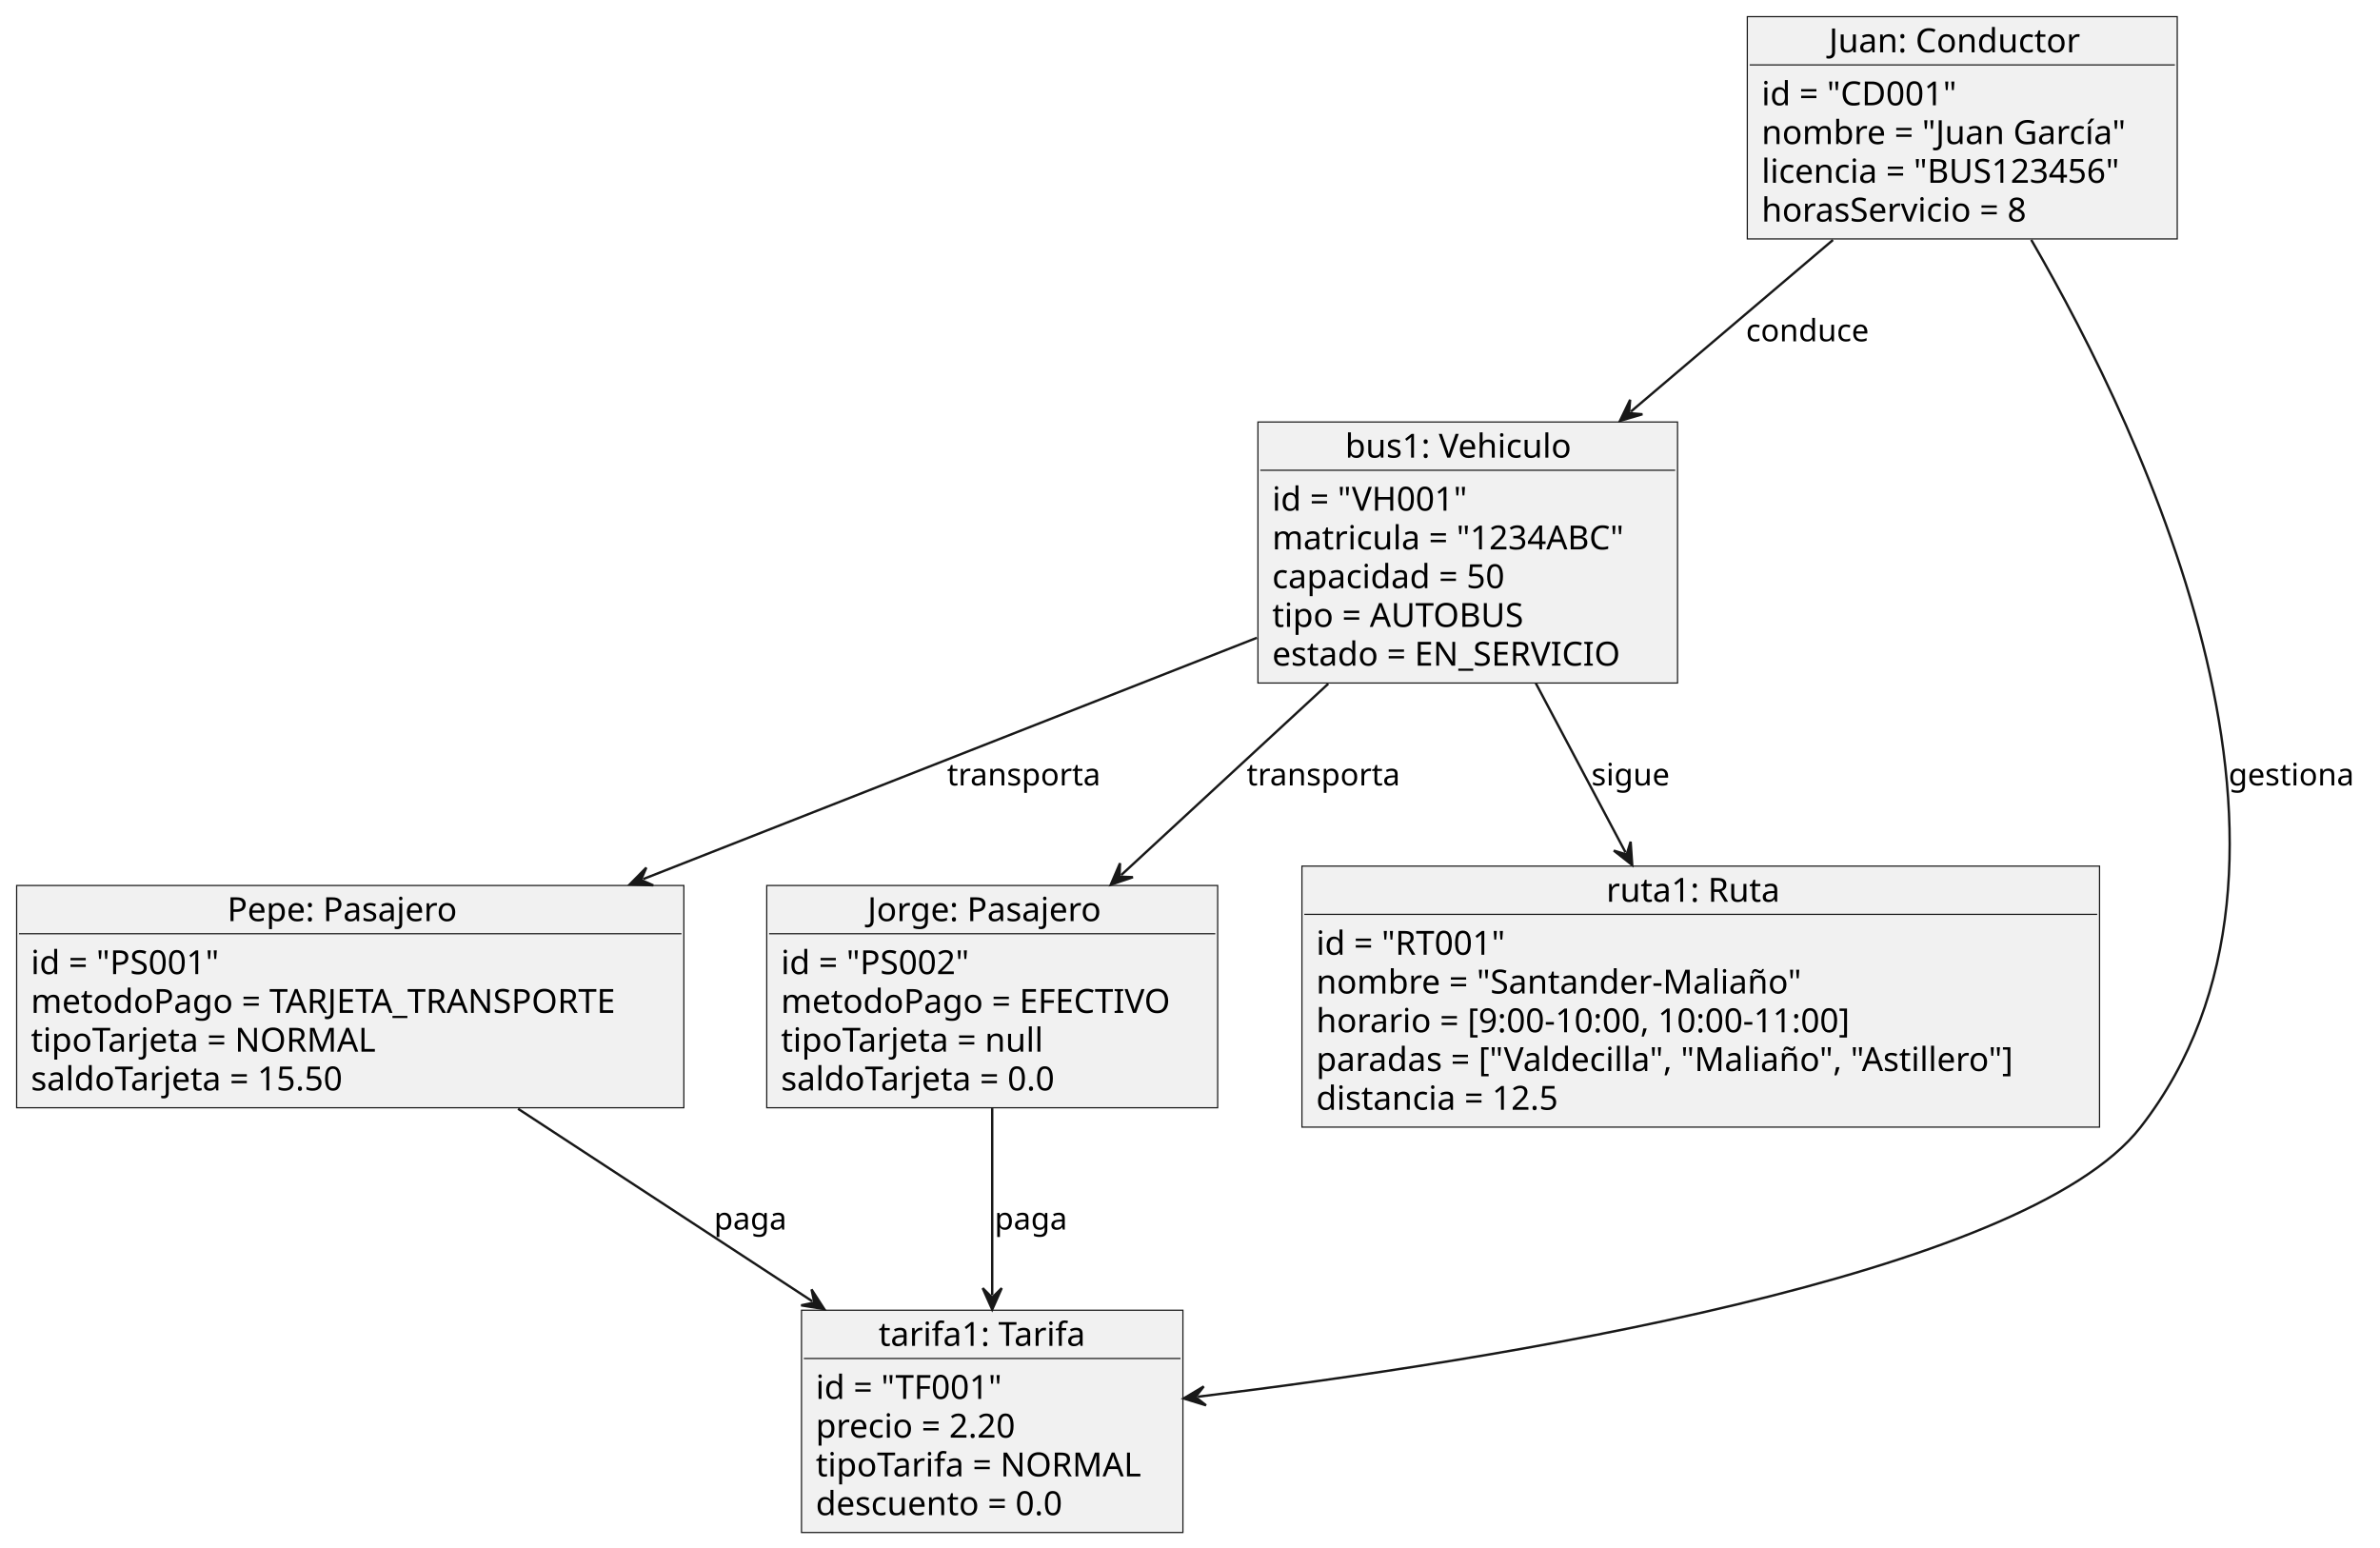
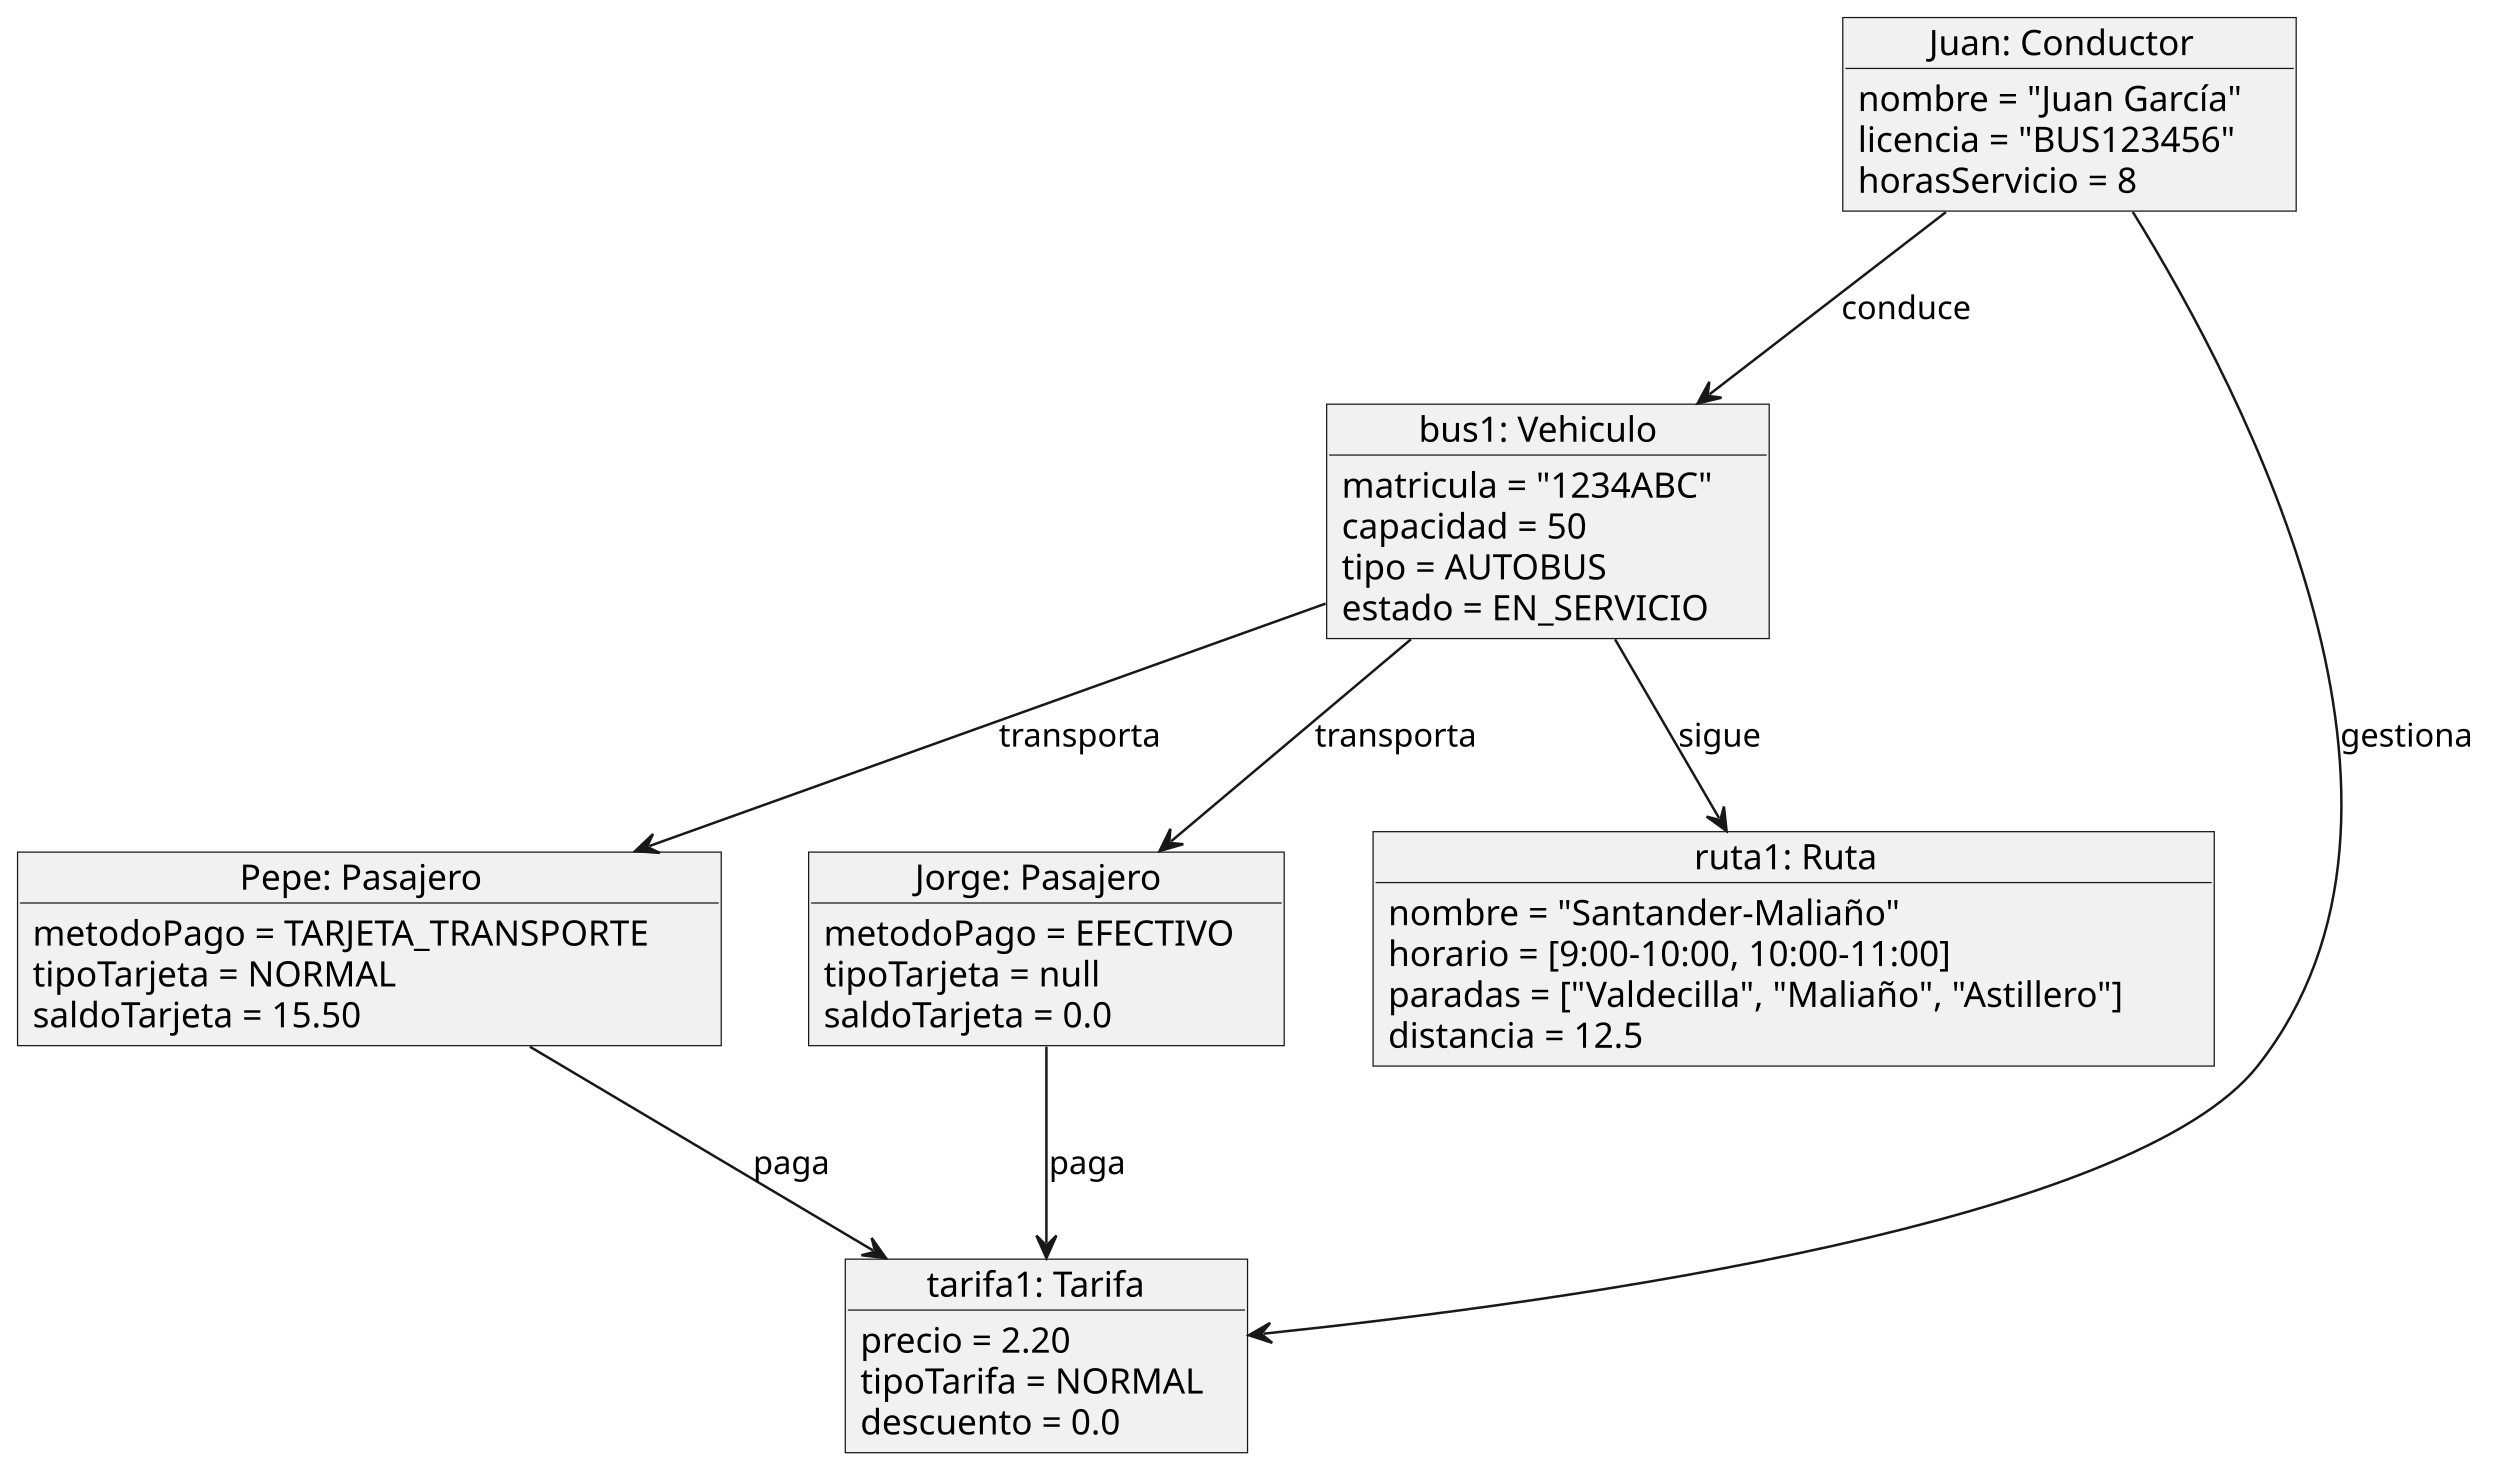
- <svg xmlns="http://www.w3.org/2000/svg" contentStyleType="text/css" height="651px" preserveAspectRatio="none" style="width:1001px;height:651px;background:#FFFFFF;" version="1.1" viewBox="0 0 1001 651" width="1001px" zoomAndPan="magnify">
+ <svg xmlns="http://www.w3.org/2000/svg" contentStyleType="text/css" height="586px" preserveAspectRatio="none" style="width:997px;height:586px;background:#FFFFFF;" version="1.1" viewBox="0 0 997 586" width="997px" zoomAndPan="magnify">
  <defs />
  <g>
    <g id="elem_bus1">
-       <rect fill="#F1F1F1" height="109.781" style="stroke:#181818;stroke-width:0.5;" width="176.486" x="529.07" y="177.48" />
-       <text fill="#000000" font-family="sans-serif" font-size="14" lengthAdjust="spacing" textLength="103.106" x="565.76" y="192.475">bus1: Vehiculo</text>
-       <line style="stroke:#181818;stroke-width:0.5;" x1="530.07" x2="704.556" y1="197.777" y2="197.777" />
-       <text fill="#000000" font-family="sans-serif" font-size="14" lengthAdjust="spacing" textLength="93.112" x="535.07" y="214.772">id = "VH001"</text>
-       <text fill="#000000" font-family="sans-serif" font-size="14" lengthAdjust="spacing" textLength="164.486" x="535.07" y="231.069">matricula = "1234ABC"</text>
-       <text fill="#000000" font-family="sans-serif" font-size="14" lengthAdjust="spacing" textLength="110.127" x="535.07" y="247.366">capacidad = 50</text>
-       <text fill="#000000" font-family="sans-serif" font-size="14" lengthAdjust="spacing" textLength="115.596" x="535.07" y="263.663">tipo = AUTOBUS</text>
-       <text fill="#000000" font-family="sans-serif" font-size="14" lengthAdjust="spacing" textLength="160.467" x="535.07" y="279.959">estado = EN_SERVICIO</text>
+       <rect fill="#F1F1F1" height="93.484" style="stroke:#181818;stroke-width:0.5;" width="176.486" x="529.07" y="161.18" />
+       <text fill="#000000" font-family="sans-serif" font-size="14" lengthAdjust="spacing" textLength="103.106" x="565.76" y="176.175">bus1: Vehiculo</text>
+       <line style="stroke:#181818;stroke-width:0.5;" x1="530.07" x2="704.556" y1="181.477" y2="181.477" />
+       <text fill="#000000" font-family="sans-serif" font-size="14" lengthAdjust="spacing" textLength="164.486" x="535.07" y="198.472">matricula = "1234ABC"</text>
+       <text fill="#000000" font-family="sans-serif" font-size="14" lengthAdjust="spacing" textLength="110.127" x="535.07" y="214.769">capacidad = 50</text>
+       <text fill="#000000" font-family="sans-serif" font-size="14" lengthAdjust="spacing" textLength="115.596" x="535.07" y="231.066">tipo = AUTOBUS</text>
+       <text fill="#000000" font-family="sans-serif" font-size="14" lengthAdjust="spacing" textLength="160.467" x="535.07" y="247.363">estado = EN_SERVICIO</text>
    </g>
    <g id="elem_conductor1">
-       <rect fill="#F1F1F1" height="93.484" style="stroke:#181818;stroke-width:0.5;" width="180.82" x="734.9" y="7" />
+       <rect fill="#F1F1F1" height="77.188" style="stroke:#181818;stroke-width:0.5;" width="180.82" x="734.9" y="7" />
      <text fill="#000000" font-family="sans-serif" font-size="14" lengthAdjust="spacing" textLength="112.103" x="769.259" y="21.995">Juan: Conductor</text>
      <line style="stroke:#181818;stroke-width:0.5;" x1="735.9" x2="914.72" y1="27.297" y2="27.297" />
-       <text fill="#000000" font-family="sans-serif" font-size="14" lengthAdjust="spacing" textLength="93.564" x="740.9" y="44.292">id = "CD001"</text>
-       <text fill="#000000" font-family="sans-serif" font-size="14" lengthAdjust="spacing" textLength="168.096" x="740.9" y="60.589">nombre = "Juan García"</text>
-       <text fill="#000000" font-family="sans-serif" font-size="14" lengthAdjust="spacing" textLength="168.82" x="740.9" y="76.886">licencia = "BUS123456"</text>
-       <text fill="#000000" font-family="sans-serif" font-size="14" lengthAdjust="spacing" textLength="124.189" x="740.9" y="93.183">horasServicio = 8</text>
+       <text fill="#000000" font-family="sans-serif" font-size="14" lengthAdjust="spacing" textLength="168.096" x="740.9" y="44.292">nombre = "Juan García"</text>
+       <text fill="#000000" font-family="sans-serif" font-size="14" lengthAdjust="spacing" textLength="168.82" x="740.9" y="60.589">licencia = "BUS123456"</text>
+       <text fill="#000000" font-family="sans-serif" font-size="14" lengthAdjust="spacing" textLength="124.189" x="740.9" y="76.886">horasServicio = 8</text>
    </g>
    <g id="elem_pasajero1">
-       <rect fill="#F1F1F1" height="93.484" style="stroke:#181818;stroke-width:0.5;" width="280.625" x="7" y="372.41" />
-       <text fill="#000000" font-family="sans-serif" font-size="14" lengthAdjust="spacing" textLength="103.441" x="95.592" y="387.405">Pepe: Pasajero</text>
-       <line style="stroke:#181818;stroke-width:0.5;" x1="8" x2="286.625" y1="392.707" y2="392.707" />
-       <text fill="#000000" font-family="sans-serif" font-size="14" lengthAdjust="spacing" textLength="90.337" x="13" y="409.702">id = "PS001"</text>
-       <text fill="#000000" font-family="sans-serif" font-size="14" lengthAdjust="spacing" textLength="268.625" x="13" y="425.999">metodoPago = TARJETA_TRANSPORTE</text>
-       <text fill="#000000" font-family="sans-serif" font-size="14" lengthAdjust="spacing" textLength="157.596" x="13" y="442.296">tipoTarjeta = NORMAL</text>
-       <text fill="#000000" font-family="sans-serif" font-size="14" lengthAdjust="spacing" textLength="147.383" x="13" y="458.593">saldoTarjeta = 15.50</text>
+       <rect fill="#F1F1F1" height="77.188" style="stroke:#181818;stroke-width:0.5;" width="280.625" x="7" y="339.82" />
+       <text fill="#000000" font-family="sans-serif" font-size="14" lengthAdjust="spacing" textLength="103.441" x="95.592" y="354.815">Pepe: Pasajero</text>
+       <line style="stroke:#181818;stroke-width:0.5;" x1="8" x2="286.625" y1="360.117" y2="360.117" />
+       <text fill="#000000" font-family="sans-serif" font-size="14" lengthAdjust="spacing" textLength="268.625" x="13" y="377.112">metodoPago = TARJETA_TRANSPORTE</text>
+       <text fill="#000000" font-family="sans-serif" font-size="14" lengthAdjust="spacing" textLength="157.596" x="13" y="393.409">tipoTarjeta = NORMAL</text>
+       <text fill="#000000" font-family="sans-serif" font-size="14" lengthAdjust="spacing" textLength="147.383" x="13" y="409.706">saldoTarjeta = 15.50</text>
    </g>
    <g id="elem_pasajero2">
-       <rect fill="#F1F1F1" height="93.484" style="stroke:#181818;stroke-width:0.5;" width="189.659" x="322.48" y="372.41" />
-       <text fill="#000000" font-family="sans-serif" font-size="14" lengthAdjust="spacing" textLength="104.836" x="364.892" y="387.405">Jorge: Pasajero</text>
-       <line style="stroke:#181818;stroke-width:0.5;" x1="323.48" x2="511.139" y1="392.707" y2="392.707" />
-       <text fill="#000000" font-family="sans-serif" font-size="14" lengthAdjust="spacing" textLength="90.337" x="328.48" y="409.702">id = "PS002"</text>
-       <text fill="#000000" font-family="sans-serif" font-size="14" lengthAdjust="spacing" textLength="177.659" x="328.48" y="425.999">metodoPago = EFECTIVO</text>
-       <text fill="#000000" font-family="sans-serif" font-size="14" lengthAdjust="spacing" textLength="122.445" x="328.48" y="442.296">tipoTarjeta = null</text>
-       <text fill="#000000" font-family="sans-serif" font-size="14" lengthAdjust="spacing" textLength="129.568" x="328.48" y="458.593">saldoTarjeta = 0.0</text>
+       <rect fill="#F1F1F1" height="77.188" style="stroke:#181818;stroke-width:0.5;" width="189.659" x="322.48" y="339.82" />
+       <text fill="#000000" font-family="sans-serif" font-size="14" lengthAdjust="spacing" textLength="104.836" x="364.892" y="354.815">Jorge: Pasajero</text>
+       <line style="stroke:#181818;stroke-width:0.5;" x1="323.48" x2="511.139" y1="360.117" y2="360.117" />
+       <text fill="#000000" font-family="sans-serif" font-size="14" lengthAdjust="spacing" textLength="177.659" x="328.48" y="377.112">metodoPago = EFECTIVO</text>
+       <text fill="#000000" font-family="sans-serif" font-size="14" lengthAdjust="spacing" textLength="122.445" x="328.48" y="393.409">tipoTarjeta = null</text>
+       <text fill="#000000" font-family="sans-serif" font-size="14" lengthAdjust="spacing" textLength="129.568" x="328.48" y="409.706">saldoTarjeta = 0.0</text>
    </g>
    <g id="elem_ruta1">
-       <rect fill="#F1F1F1" height="109.781" style="stroke:#181818;stroke-width:0.5;" width="335.463" x="547.58" y="364.26" />
-       <text fill="#000000" font-family="sans-serif" font-size="14" lengthAdjust="spacing" textLength="79.44" x="675.591" y="379.255">ruta1: Ruta</text>
-       <line style="stroke:#181818;stroke-width:0.5;" x1="548.58" x2="882.043" y1="384.557" y2="384.557" />
-       <text fill="#000000" font-family="sans-serif" font-size="14" lengthAdjust="spacing" textLength="91.287" x="553.58" y="401.552">id = "RT001"</text>
-       <text fill="#000000" font-family="sans-serif" font-size="14" lengthAdjust="spacing" textLength="219.885" x="553.58" y="417.849">nombre = "Santander-Maliaño"</text>
-       <text fill="#000000" font-family="sans-serif" font-size="14" lengthAdjust="spacing" textLength="253.019" x="553.58" y="434.146">horario = [9:00-10:00, 10:00-11:00]</text>
-       <text fill="#000000" font-family="sans-serif" font-size="14" lengthAdjust="spacing" textLength="323.463" x="553.58" y="450.443">paradas = ["Valdecilla", "Maliaño", "Astillero"]</text>
-       <text fill="#000000" font-family="sans-serif" font-size="14" lengthAdjust="spacing" textLength="114.981" x="553.58" y="466.74">distancia = 12.5</text>
+       <rect fill="#F1F1F1" height="93.484" style="stroke:#181818;stroke-width:0.5;" width="335.463" x="547.58" y="331.67" />
+       <text fill="#000000" font-family="sans-serif" font-size="14" lengthAdjust="spacing" textLength="79.44" x="675.591" y="346.665">ruta1: Ruta</text>
+       <line style="stroke:#181818;stroke-width:0.5;" x1="548.58" x2="882.043" y1="351.967" y2="351.967" />
+       <text fill="#000000" font-family="sans-serif" font-size="14" lengthAdjust="spacing" textLength="219.885" x="553.58" y="368.962">nombre = "Santander-Maliaño"</text>
+       <text fill="#000000" font-family="sans-serif" font-size="14" lengthAdjust="spacing" textLength="253.019" x="553.58" y="385.259">horario = [9:00-10:00, 10:00-11:00]</text>
+       <text fill="#000000" font-family="sans-serif" font-size="14" lengthAdjust="spacing" textLength="323.463" x="553.58" y="401.556">paradas = ["Valdecilla", "Maliaño", "Astillero"]</text>
+       <text fill="#000000" font-family="sans-serif" font-size="14" lengthAdjust="spacing" textLength="114.981" x="553.58" y="417.853">distancia = 12.5</text>
    </g>
    <g id="elem_tarifa1">
-       <rect fill="#F1F1F1" height="93.484" style="stroke:#181818;stroke-width:0.5;" width="160.422" x="337.1" y="551.05" />
-       <text fill="#000000" font-family="sans-serif" font-size="14" lengthAdjust="spacing" textLength="95.58" x="369.521" y="566.045">tarifa1: Tarifa</text>
-       <line style="stroke:#181818;stroke-width:0.5;" x1="338.1" x2="496.522" y1="571.347" y2="571.347" />
-       <text fill="#000000" font-family="sans-serif" font-size="14" lengthAdjust="spacing" textLength="89.612" x="343.1" y="588.342">id = "TF001"</text>
-       <text fill="#000000" font-family="sans-serif" font-size="14" lengthAdjust="spacing" textLength="95.211" x="343.1" y="604.639">precio = 2.20</text>
-       <text fill="#000000" font-family="sans-serif" font-size="14" lengthAdjust="spacing" textLength="148.422" x="343.1" y="620.936">tipoTarifa = NORMAL</text>
-       <text fill="#000000" font-family="sans-serif" font-size="14" lengthAdjust="spacing" textLength="115.801" x="343.1" y="637.233">descuento = 0.0</text>
+       <rect fill="#F1F1F1" height="77.188" style="stroke:#181818;stroke-width:0.5;" width="160.422" x="337.1" y="502.15" />
+       <text fill="#000000" font-family="sans-serif" font-size="14" lengthAdjust="spacing" textLength="95.58" x="369.521" y="517.145">tarifa1: Tarifa</text>
+       <line style="stroke:#181818;stroke-width:0.5;" x1="338.1" x2="496.522" y1="522.447" y2="522.447" />
+       <text fill="#000000" font-family="sans-serif" font-size="14" lengthAdjust="spacing" textLength="95.211" x="343.1" y="539.442">precio = 2.20</text>
+       <text fill="#000000" font-family="sans-serif" font-size="14" lengthAdjust="spacing" textLength="148.422" x="343.1" y="555.739">tipoTarifa = NORMAL</text>
+       <text fill="#000000" font-family="sans-serif" font-size="14" lengthAdjust="spacing" textLength="115.801" x="343.1" y="572.036">descuento = 0.0</text>
    </g>
    <g id="link_conductor1_bus1">
-       <path codeLine="46" d="M770.93,100.92 C743.49,124.22 714.604,148.757 685.914,173.117 " fill="none" id="conductor1-to-bus1" style="stroke:#181818;stroke-width:1.0;" />
-       <polygon fill="#181818" points="681.34,177,690.789,174.224,685.151,173.764,685.612,168.126,681.34,177" style="stroke:#181818;stroke-width:1.0;" />
-       <text fill="#000000" font-family="sans-serif" font-size="13" lengthAdjust="spacing" textLength="54.977" x="734.31" y="143.547">conduce</text>
+       <path codeLine="40" d="M776.02,84.59 C746.35,107.46 713.123,133.078 681.753,157.248 " fill="none" id="conductor1-to-bus1" style="stroke:#181818;stroke-width:1.0;" />
+       <polygon fill="#181818" points="677,160.91,686.571,158.586,680.961,157.858,681.688,152.248,677,160.91" style="stroke:#181818;stroke-width:1.0;" />
+       <text fill="#000000" font-family="sans-serif" font-size="13" lengthAdjust="spacing" textLength="54.977" x="734.31" y="127.247">conduce</text>
    </g>
    <g id="link_bus1_ruta1">
-       <path codeLine="47" d="M645.92,287.32 C658.69,311.39 670.898,334.41 683.688,358.52 " fill="none" id="bus1-to-ruta1" style="stroke:#181818;stroke-width:1.0;" />
-       <polygon fill="#181818" points="686.5,363.82,685.816,353.995,684.157,359.403,678.749,357.744,686.5,363.82" style="stroke:#181818;stroke-width:1.0;" />
-       <text fill="#000000" font-family="sans-serif" font-size="13" lengthAdjust="spacing" textLength="34.874" x="669.31" y="330.327">sigue</text>
+       <path codeLine="41" d="M644.09,254.97 C657.92,278.74 671.723,302.474 685.553,326.244 " fill="none" id="bus1-to-ruta1" style="stroke:#181818;stroke-width:1.0;" />
+       <polygon fill="#181818" points="688.57,331.43,687.501,321.639,686.056,327.108,680.587,325.663,688.57,331.43" style="stroke:#181818;stroke-width:1.0;" />
+       <text fill="#000000" font-family="sans-serif" font-size="13" lengthAdjust="spacing" textLength="34.874" x="669.31" y="297.737">sigue</text>
    </g>
    <g id="link_bus1_pasajero1">
-       <path codeLine="48" d="M528.63,268.24 C454.01,297.57 352.294,337.564 270.504,369.724 " fill="none" id="bus1-to-pasajero1" style="stroke:#181818;stroke-width:1.0;" />
-       <polygon fill="#181818" points="264.92,371.92,274.76,372.349,269.573,370.09,271.832,364.904,264.92,371.92" style="stroke:#181818;stroke-width:1.0;" />
-       <text fill="#000000" font-family="sans-serif" font-size="13" lengthAdjust="spacing" textLength="68.034" x="398.31" y="330.327">transporta</text>
+       <path codeLine="42" d="M528.63,240.72 C450.42,268.75 341.948,307.635 258.948,337.395 " fill="none" id="bus1-to-pasajero1" style="stroke:#181818;stroke-width:1.0;" />
+       <polygon fill="#181818" points="253.3,339.42,263.122,340.148,258.007,337.732,260.422,332.617,253.3,339.42" style="stroke:#181818;stroke-width:1.0;" />
+       <text fill="#000000" font-family="sans-serif" font-size="13" lengthAdjust="spacing" textLength="68.034" x="398.31" y="297.737">transporta</text>
    </g>
    <g id="link_bus1_pasajero2">
-       <path codeLine="49" d="M558.66,287.57 C529.61,314.4 499.328,342.389 471.578,368.019 " fill="none" id="bus1-to-pasajero2" style="stroke:#181818;stroke-width:1.0;" />
-       <polygon fill="#181818" points="467.17,372.09,476.495,368.922,470.843,368.698,471.067,363.045,467.17,372.09" style="stroke:#181818;stroke-width:1.0;" />
-       <text fill="#000000" font-family="sans-serif" font-size="13" lengthAdjust="spacing" textLength="68.034" x="524.31" y="330.327">transporta</text>
+       <path codeLine="43" d="M562.66,254.97 C531.2,281.47 496.739,310.504 467.039,335.524 " fill="none" id="bus1-to-pasajero2" style="stroke:#181818;stroke-width:1.0;" />
+       <polygon fill="#181818" points="462.45,339.39,471.91,336.651,466.274,336.169,466.756,330.532,462.45,339.39" style="stroke:#181818;stroke-width:1.0;" />
+       <text fill="#000000" font-family="sans-serif" font-size="13" lengthAdjust="spacing" textLength="68.034" x="524.31" y="297.737">transporta</text>
    </g>
    <g id="link_conductor1_tarifa1">
-       <path codeLine="50" d="M854.32,100.87 C902.82,184.48 986.91,362.69 900.31,474.05 C851.32,537.05 628.026,572.263 503.786,587.433 " fill="none" id="conductor1-to-tarifa1" style="stroke:#181818;stroke-width:1.0;" />
-       <polygon fill="#181818" points="497.83,588.16,507.248,591.04,502.793,587.554,506.279,583.099,497.83,588.16" style="stroke:#181818;stroke-width:1.0;" />
-       <text fill="#000000" font-family="sans-serif" font-size="13" lengthAdjust="spacing" textLength="55.891" x="937.31" y="330.327">gestiona</text>
+       <path codeLine="44" d="M850.56,84.51 C896.29,158.36 980.92,323.18 900.31,425.15 C851.04,487.48 628.177,518.844 503.977,531.864 " fill="none" id="conductor1-to-tarifa1" style="stroke:#181818;stroke-width:1.0;" />
+       <polygon fill="#181818" points="498.01,532.49,507.378,535.53,502.983,531.969,506.544,527.573,498.01,532.49" style="stroke:#181818;stroke-width:1.0;" />
+       <text fill="#000000" font-family="sans-serif" font-size="13" lengthAdjust="spacing" textLength="55.891" x="933.31" y="297.737">gestiona</text>
    </g>
    <g id="link_pasajero1_tarifa1">
-       <path codeLine="51" d="M217.9,466.33 C257.59,492.3 301.949,521.315 341.649,547.285 " fill="none" id="pasajero1-to-tarifa1" style="stroke:#181818;stroke-width:1.0;" />
-       <polygon fill="#181818" points="346.67,550.57,341.328,542.296,342.486,547.833,336.949,548.99,346.67,550.57" style="stroke:#181818;stroke-width:1.0;" />
-       <text fill="#000000" font-family="sans-serif" font-size="13" lengthAdjust="spacing" textLength="32.437" x="300.31" y="517.117">paga</text>
+       <path codeLine="45" d="M211.3,417.41 C254.18,442.87 305.271,473.217 348.161,498.677 " fill="none" id="pasajero1-to-tarifa1" style="stroke:#181818;stroke-width:1.0;" />
+       <polygon fill="#181818" points="353.32,501.74,347.623,493.706,349.021,499.188,343.539,500.586,353.32,501.74" style="stroke:#181818;stroke-width:1.0;" />
+       <text fill="#000000" font-family="sans-serif" font-size="13" lengthAdjust="spacing" textLength="32.437" x="300.31" y="468.217">paga</text>
    </g>
    <g id="link_pasajero2_tarifa1">
-       <path codeLine="52" d="M417.31,466.1 C417.31,492.17 417.31,518.69 417.31,544.76 " fill="none" id="pasajero2-to-tarifa1" style="stroke:#181818;stroke-width:1.0;" />
-       <polygon fill="#181818" points="417.31,550.76,421.31,541.76,417.31,545.76,413.31,541.76,417.31,550.76" style="stroke:#181818;stroke-width:1.0;" />
-       <text fill="#000000" font-family="sans-serif" font-size="13" lengthAdjust="spacing" textLength="32.437" x="418.31" y="517.117">paga</text>
+       <path codeLine="46" d="M417.31,417.41 C417.31,442.87 417.31,470.28 417.31,495.74 " fill="none" id="pasajero2-to-tarifa1" style="stroke:#181818;stroke-width:1.0;" />
+       <polygon fill="#181818" points="417.31,501.74,421.31,492.74,417.31,496.74,413.31,492.74,417.31,501.74" style="stroke:#181818;stroke-width:1.0;" />
+       <text fill="#000000" font-family="sans-serif" font-size="13" lengthAdjust="spacing" textLength="32.437" x="418.31" y="468.217">paga</text>
    </g>
  </g>
</svg>
